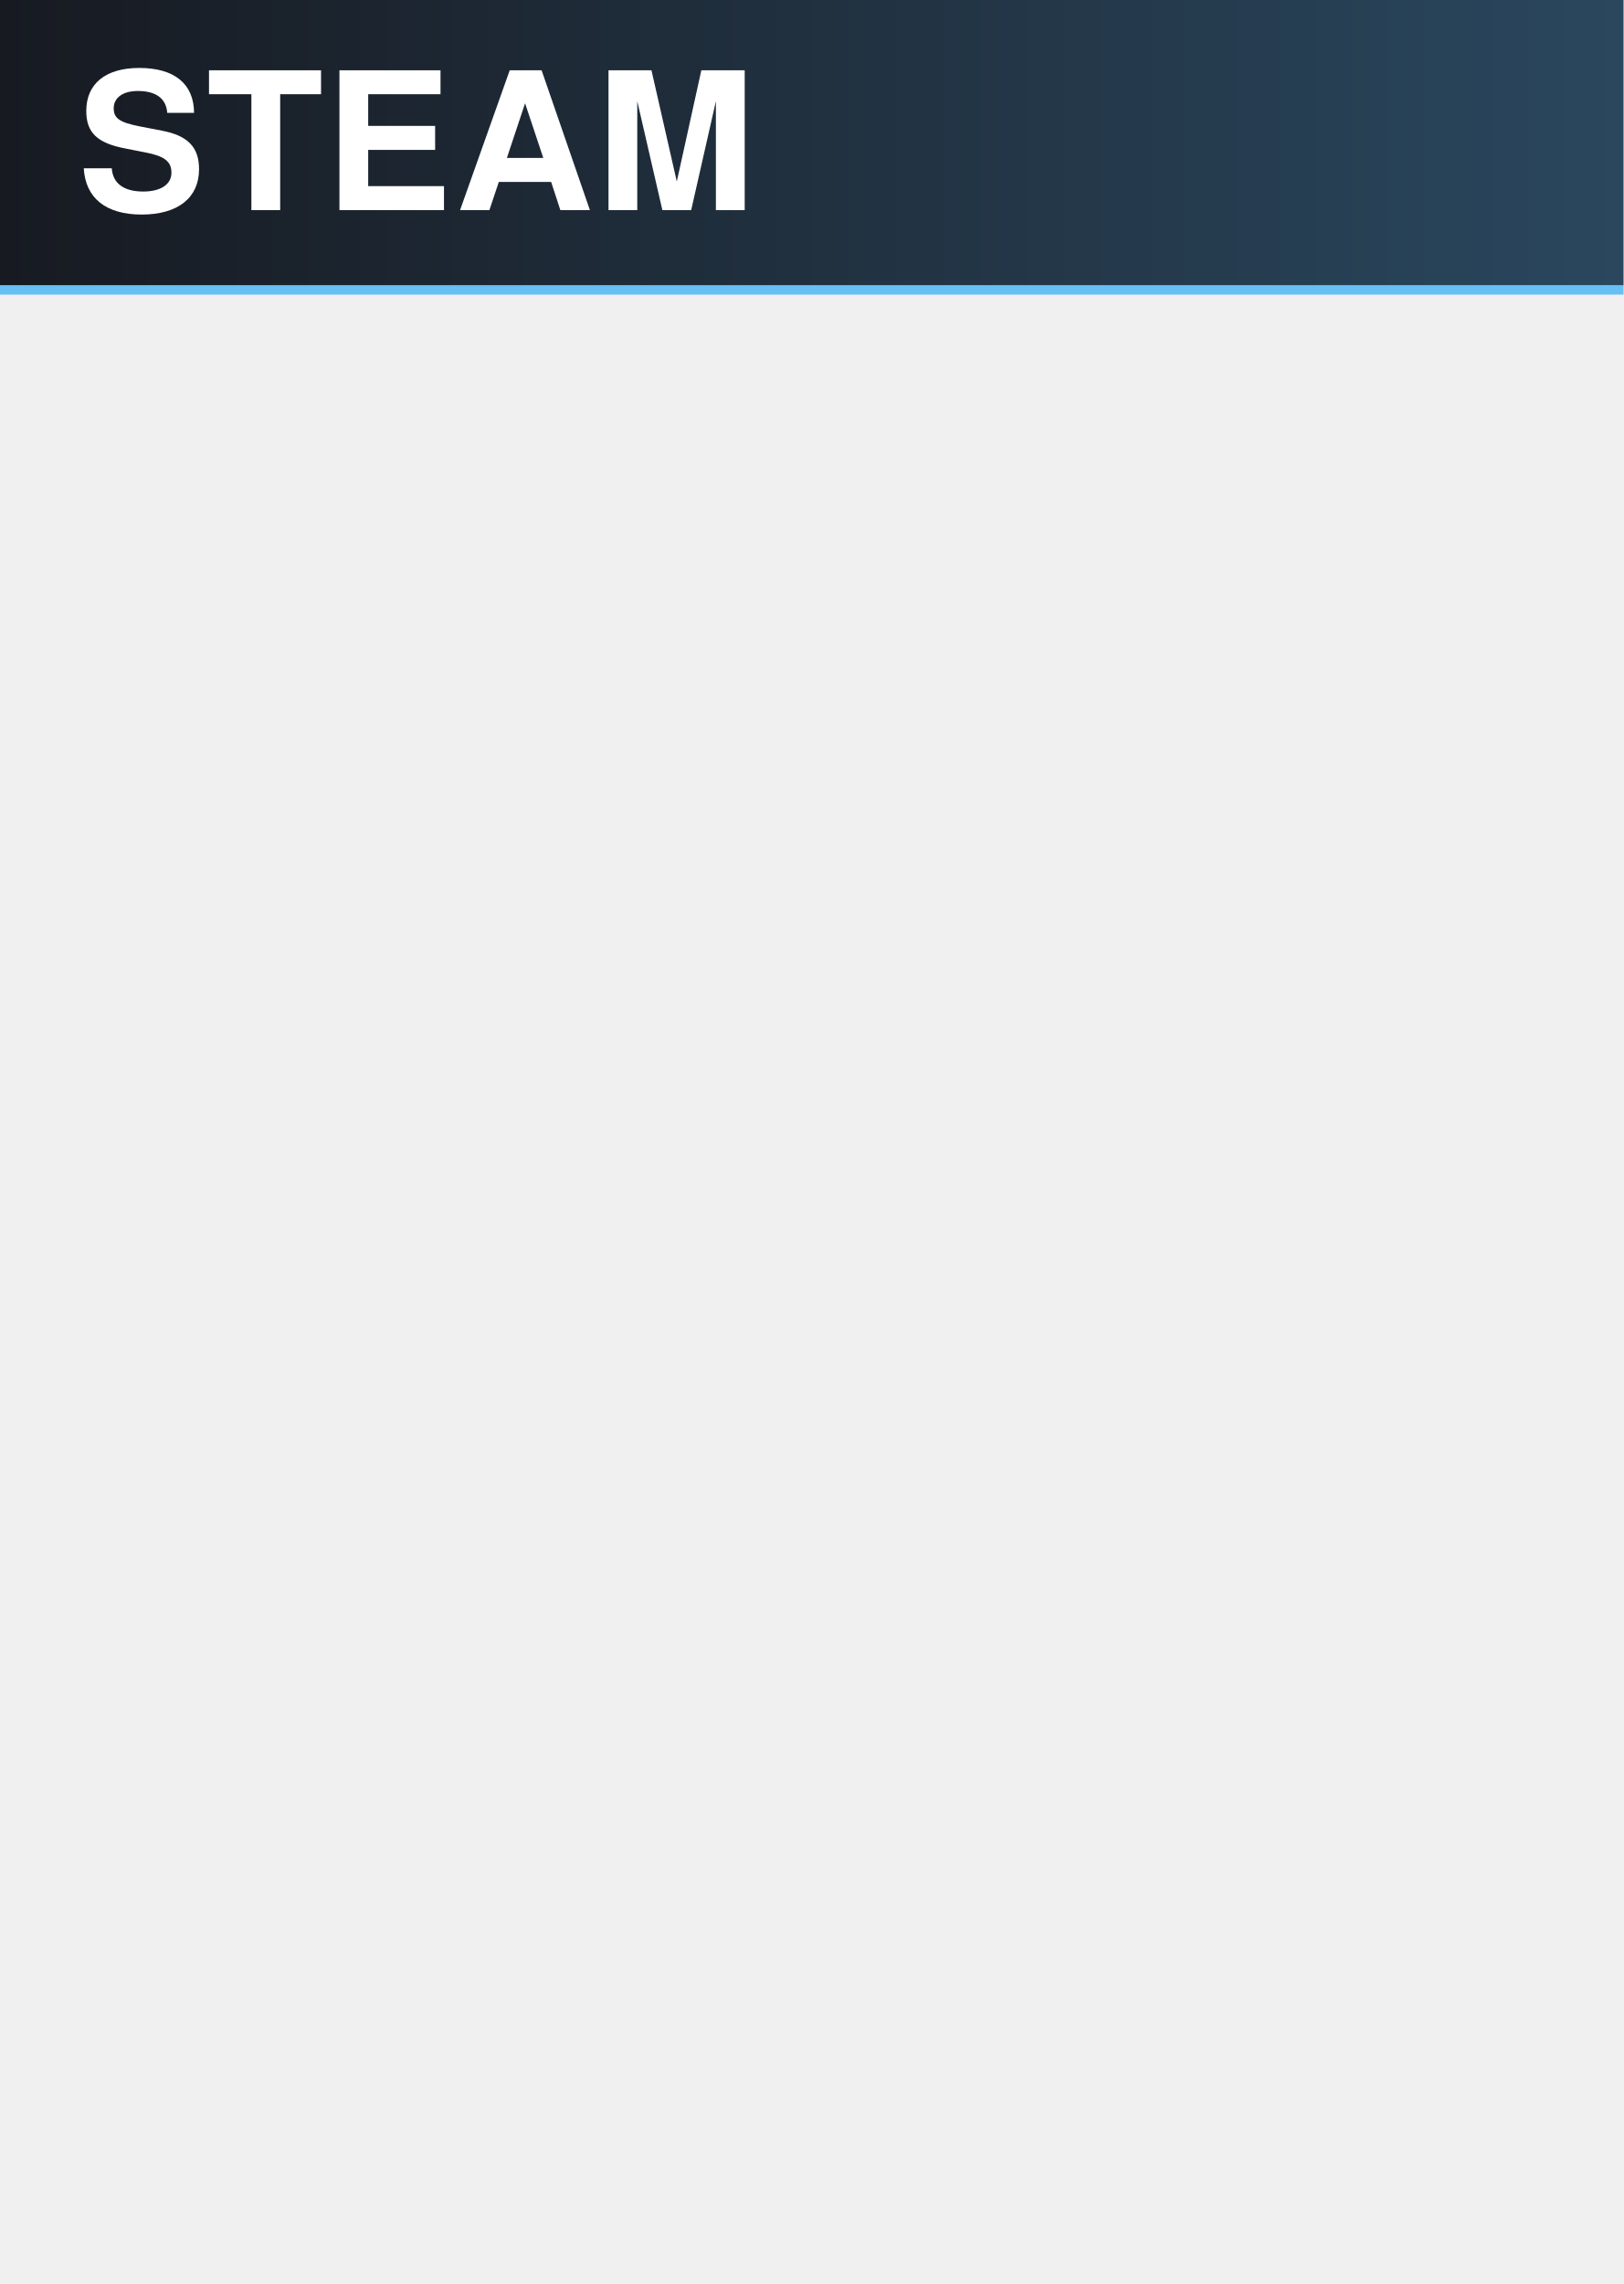
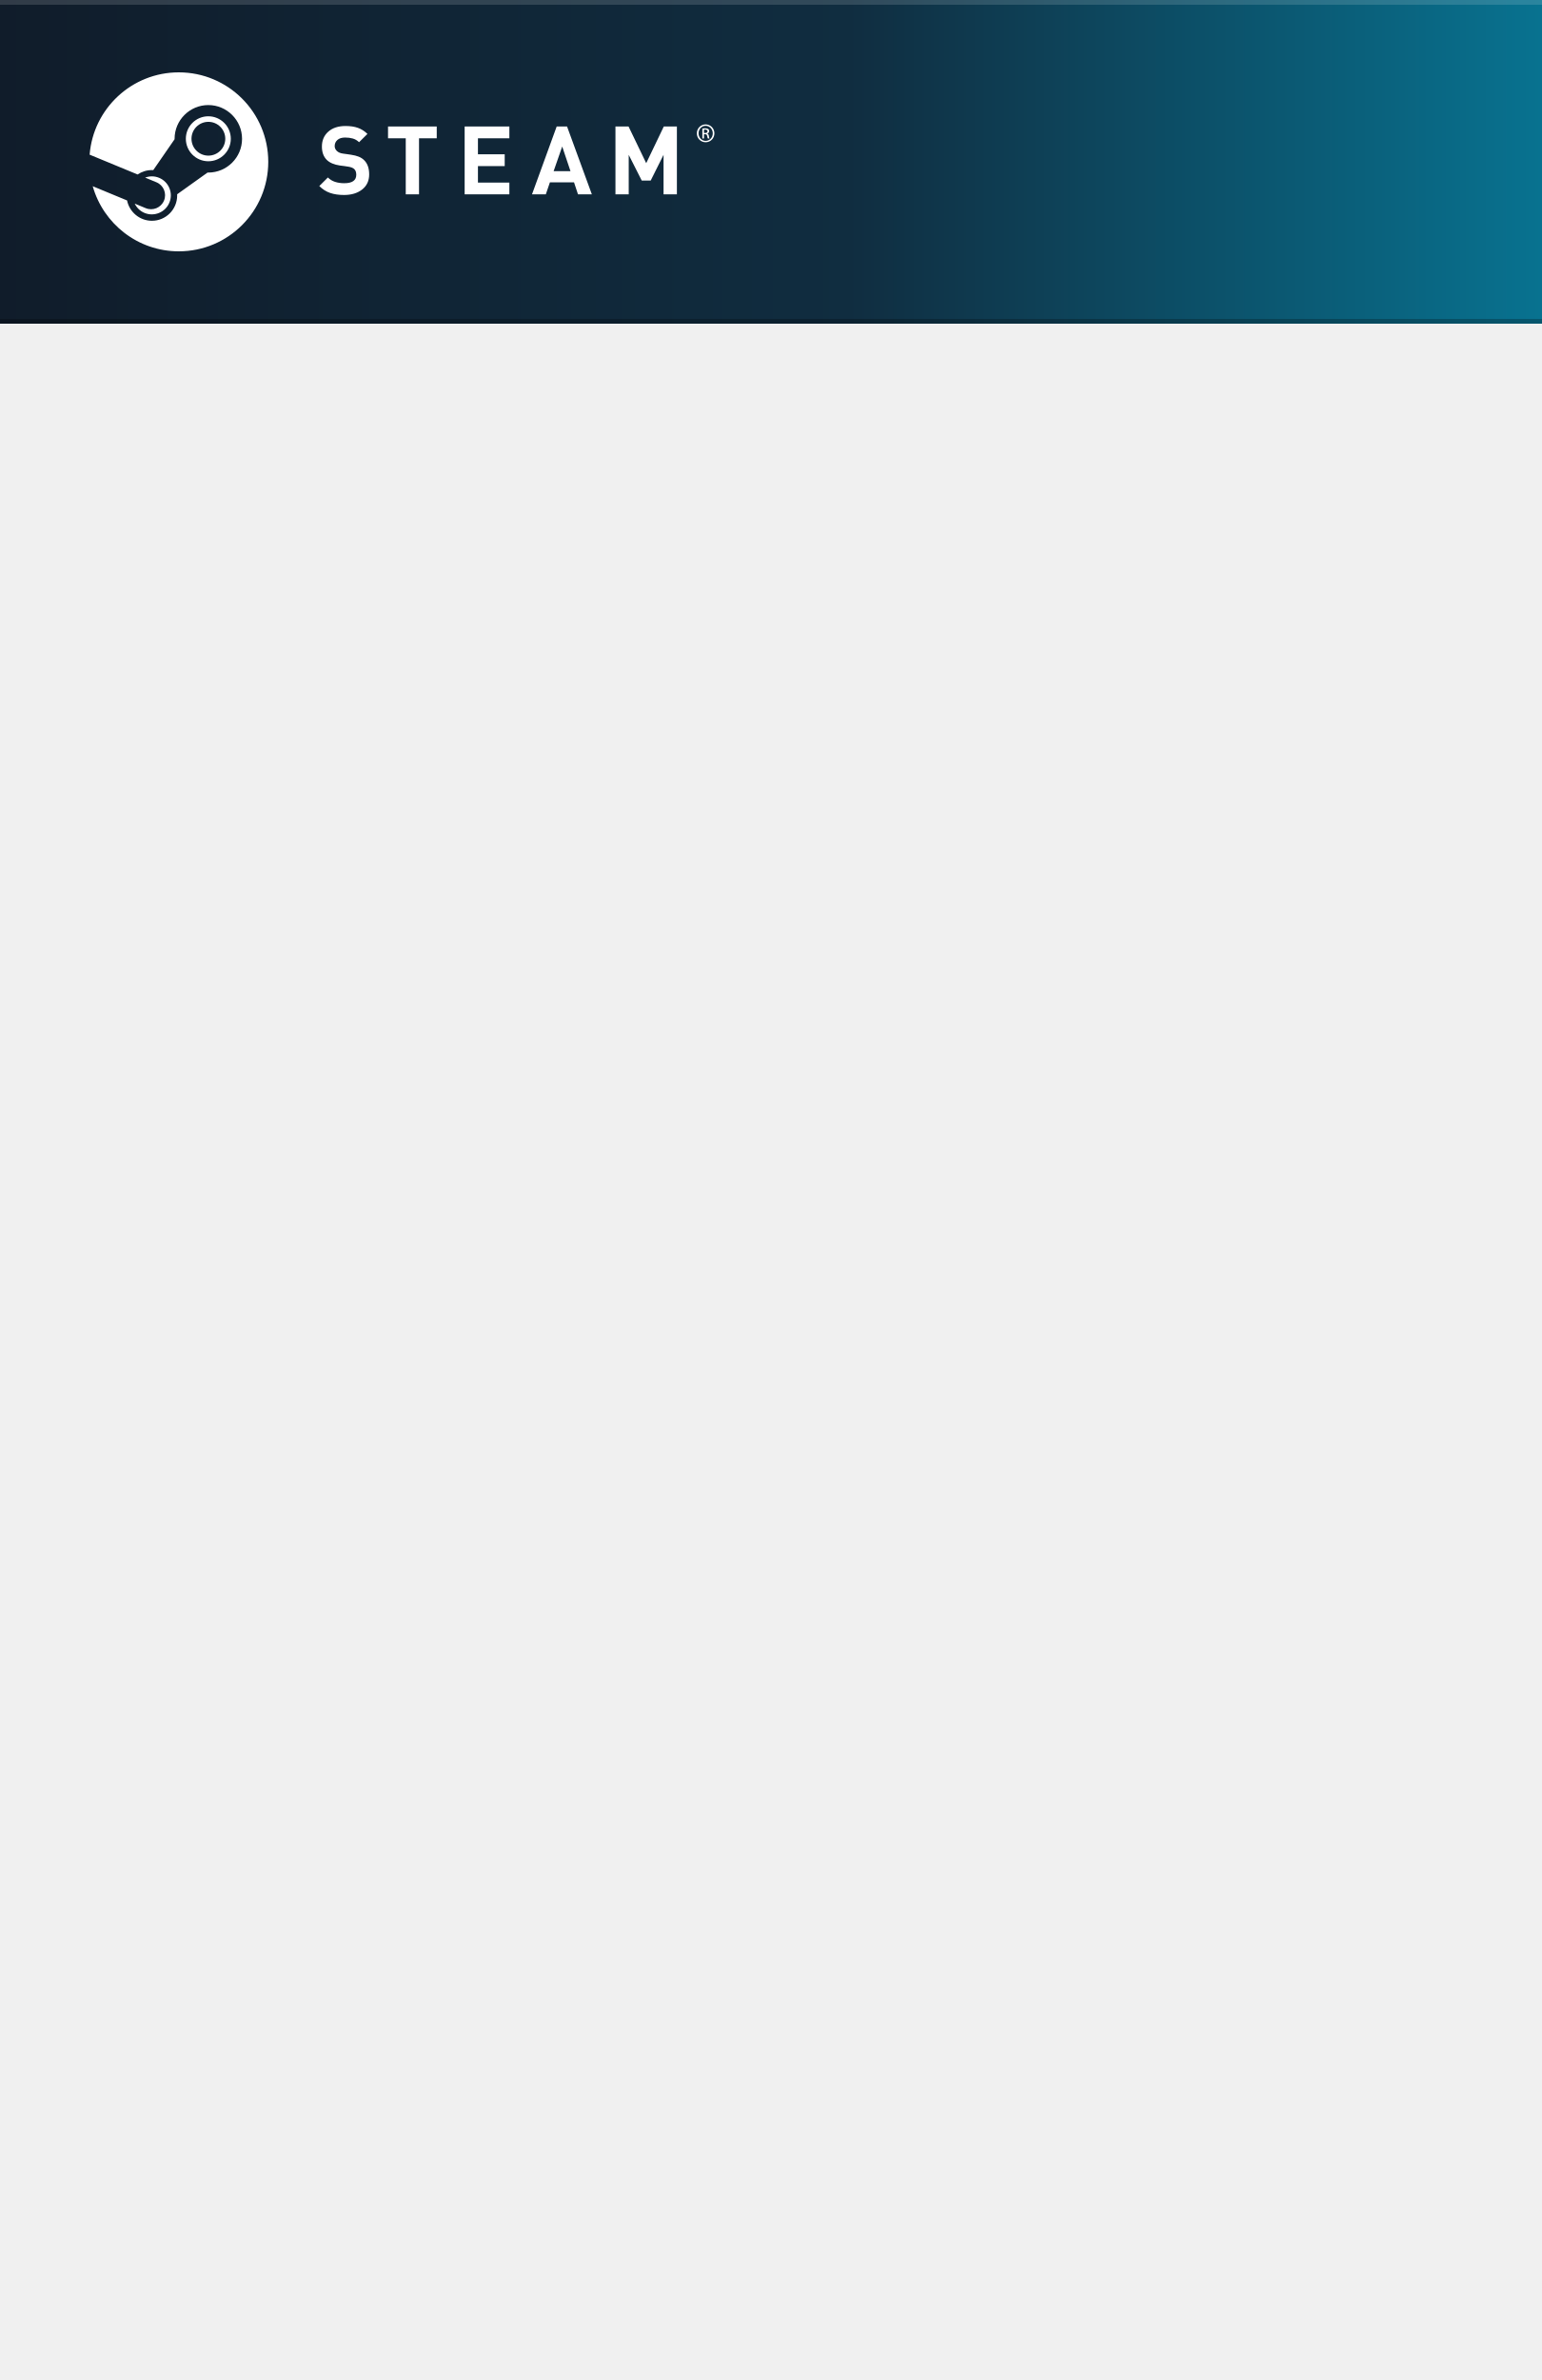
- <svg xmlns="http://www.w3.org/2000/svg" viewBox="0 0 711 1000" preserveAspectRatio="none">
+ <svg xmlns="http://www.w3.org/2000/svg" viewBox="0 0 648 1000" preserveAspectRatio="none">
  <defs>
-     <linearGradient id="g" x1="0" x2="1" y1="0" y2="0">
-       <stop offset="0" stop-color="#171a21" />
-       <stop offset="1" stop-color="#2a475e" />
+     <linearGradient id="banner" x1="0" y1="0" x2="1" y2="0">
+       <stop stop-color="#101c2a" />
+       <stop offset=".55" stop-color="#102d40" />
+       <stop offset="1" stop-color="#087391" />
    </linearGradient>
  </defs>
-   <rect x="0" y="0" width="711" height="125" fill="url(#g)" />
-   <rect x="0" y="125" width="711" height="4" fill="#66c0f4" />
-   <text x="34" y="92" font-family="Helvetica, Arial, sans-serif" font-size="84" font-weight="700" letter-spacing="1" fill="#ffffff">STEAM</text>
+   <path fill="url(#banner)" d="M0 0h648v136H0z" />
+   <path fill="#fff" opacity=".14" d="M0 0h648v2H0z" />
+   <path fill="#000" opacity=".24" d="M0 134h648v2H0z" />
+   <g transform="translate(20 13.6) scale(.8)">
+     <svg x="22" y="21" width="94" height="94" viewBox="0 0 24 24" fill="#fff" preserveAspectRatio="xMinYMid meet">
+       <path d="M11.979 0C5.678 0 .511 4.86.022 11.037l6.432 2.658c.545-.371 1.203-.59 1.912-.59.063 0 .125.004.188.006l2.861-4.142V8.91c0-2.495 2.028-4.524 4.524-4.524 2.494 0 4.524 2.031 4.524 4.527s-2.03 4.525-4.524 4.525h-.105l-4.076 2.911c0 .052.004.105.004.159 0 1.875-1.515 3.396-3.39 3.396-1.635 0-3.016-1.173-3.331-2.727L.436 15.27C1.862 20.307 6.486 24 11.979 24c6.627 0 11.999-5.373 11.999-12S18.605 0 11.979 0zM7.54 18.21l-1.473-.61c.262.543.714.999 1.314 1.25 1.297.539 2.793-.076 3.332-1.375.263-.63.264-1.319.005-1.949s-.75-1.121-1.377-1.383c-.624-.26-1.29-.249-1.878-.03l1.523.63c.956.4 1.409 1.5 1.009 2.455-.397.957-1.497 1.41-2.454 1.012H7.54zm11.415-9.303c0-1.662-1.353-3.015-3.015-3.015-1.665 0-3.015 1.353-3.015 3.015 0 1.665 1.35 3.015 3.015 3.015 1.663 0 3.015-1.35 3.015-3.015zm-5.273-.005c0-1.252 1.013-2.266 2.265-2.266 1.249 0 2.266 1.014 2.266 2.266 0 1.251-1.017 2.265-2.266 2.265-1.253 0-2.265-1.014-2.265-2.265z" />
+     </svg>
+     <svg x="138" y="45" width="218" height="47" viewBox="67 8 51 10" fill="#fff" preserveAspectRatio="xMinYMid meet">
+       <path d="m73.372 16.281c-0.578 0.45-1.316 0.674-2.223 0.674-0.654 0-1.226-0.083-1.715-0.252-0.486-0.167-0.93-0.448-1.328-0.846l1.055-1.052c0.248 0.249 0.542 0.429 0.883 0.538 0.34 0.111 0.716 0.166 1.13 0.166 0.982 0 1.475-0.347 1.475-1.035 0-0.291-0.075-0.517-0.223-0.678-0.148-0.16-0.406-0.266-0.774-0.322l-0.469-0.072-0.539-0.068c-0.712-0.103-1.253-0.332-1.62-0.691-0.399-0.397-0.598-0.944-0.598-1.637 0-0.756 0.262-1.368 0.784-1.83 0.524-0.465 1.23-0.696 2.123-0.696 0.582 0 1.09 0.074 1.519 0.228 0.431 0.153 0.821 0.401 1.17 0.744l-1.029 1.018c-0.236-0.225-0.494-0.377-0.778-0.455-0.285-0.078-0.593-0.118-0.931-0.118-0.414 0-0.732 0.098-0.954 0.298-0.223 0.199-0.334 0.449-0.334 0.753 0 0.218 0.086 0.416 0.257 0.588 0.173 0.175 0.426 0.287 0.762 0.334l0.502 0.069 0.482 0.071c0.374 0.055 0.687 0.134 0.941 0.235 0.254 0.099 0.471 0.238 0.65 0.41 0.43 0.405 0.644 0.995 0.644 1.77 0 0.789-0.289 1.406-0.862 1.856zm6.988-6.292v6.89h-1.63v-6.89h-2.178v-1.447h5.986v1.447h-2.178zm5.607 6.889v-8.337h5.496v1.447h-3.862v1.967h3.289v1.447h-3.289v2.029h3.862v1.447h-5.496zm13.931 0l-0.49-1.477h-2.963l-0.504 1.477h-1.697l3.033-8.337h1.275l3.048 8.337h-1.702zm-1.942-5.878l-1.054 3.028h2.072l-1.018-3.028zm12.454 5.878v-4.857l-1.58 3.162h-1.1l-1.6-3.162v4.857h-1.63v-8.337h1.61l2.17 4.507 2.16-4.507h1.61v8.337h-1.64zm5.17-8.594c0.6 0 1.08 0.486 1.08 1.094 0 0.617-0.48 1.097-1.08 1.097s-1.08-0.48-1.08-1.097c0-0.608 0.48-1.094 1.08-1.094zm0 0.172c-0.48 0-0.87 0.411-0.87 0.922 0 0.52 0.39 0.928 0.87 0.928 0.49 0.005 0.88-0.408 0.88-0.923 0-0.516-0.39-0.927-0.88-0.927zm-0.2 1.559h-0.2v-1.22c0.1-0.014 0.2-0.029 0.35-0.029 0.18 0 0.3 0.039 0.38 0.092 0.07 0.054 0.11 0.136 0.11 0.253 0 0.161-0.11 0.256-0.24 0.296v0.009c0.11 0.019 0.18 0.117 0.2 0.296 0.03 0.19 0.06 0.264 0.08 0.303h-0.2c-0.03-0.039-0.06-0.151-0.09-0.311-0.03-0.156-0.1-0.213-0.26-0.213h-0.13v0.524zm0-0.677h0.14c0.16 0 0.29-0.057 0.29-0.208 0-0.107-0.08-0.213-0.29-0.213-0.07 0-0.11 0.004-0.14 0.01v0.411z" fill="#fff" />
+       <path d="m56.542 5c-4.371 0-7.926 3.555-7.926 7.925 0 0.035 0 0.07 0.002 0.103l-5.106 7.404c-0.827-0.036-1.657 0.108-2.444 0.432-0.347 0.141-0.672 0.315-0.977 0.515l-23.011-9.512c-0.387-1.791-1.612-3.372-3.428-4.13-2.945-1.226-6.339 0.172-7.567 3.118-1.227 2.944 0.172 6.338 3.117 7.565 1.426 0.594 2.998 0.597 4.428 0.01 0.329-0.136 0.639-0.304 0.935-0.491l23.062 9.534c0.398 1.774 1.618 3.332 3.418 4.081 2.945 1.229 6.34-0.171 7.566-3.113 0.318-0.768 0.467-1.575 0.445-2.38l7.306-5.212c0.06 0.002 0.12 0.003 0.18 0.003 4.371 0 7.925-3.557 7.925-7.927s-3.554-7.925-7.925-7.925m-46.831 12.199c-1.712-0.713-2.747-2.376-2.747-4.126 0-0.572 0.11-1.151 0.344-1.709 0.945-2.273 3.564-3.352 5.835-2.406 1.072 0.446 1.871 1.264 2.325 2.241l-2.641-1.092c-1.674-0.697-3.598 0.095-4.297 1.77-0.697 1.676 0.096 3.602 1.77 4.299l2.649 1.094c-1.055 0.385-2.197 0.365-3.238-0.071m37.681 10.731c-0.949 2.272-3.565 3.351-5.839 2.405-1.049-0.437-1.841-1.236-2.298-2.189l2.58 1.068c1.677 0.698 3.601-0.096 4.298-1.77 0.699-1.675-0.094-3.599-1.77-4.297l-2.667-1.103c1.029-0.39 2.199-0.404 3.292 0.05 1.102 0.458 1.957 1.319 2.41 2.421 0.454 1.102 0.452 2.317-0.006 3.415m9.15-9.723c-2.911 0-5.28-2.37-5.28-5.282 0-2.91 2.369-5.28 5.28-5.28s5.281 2.37 5.281 5.28c0 2.912-2.37 5.282-5.281 5.282m0.008-1.324c-2.189 0-3.965-1.775-3.965-3.966s1.776-3.968 3.965-3.968c2.191 0 3.968 1.777 3.968 3.968s-1.777 3.966-3.968 3.966" fill="#fff" />
+     </svg>
+   </g>
</svg>
